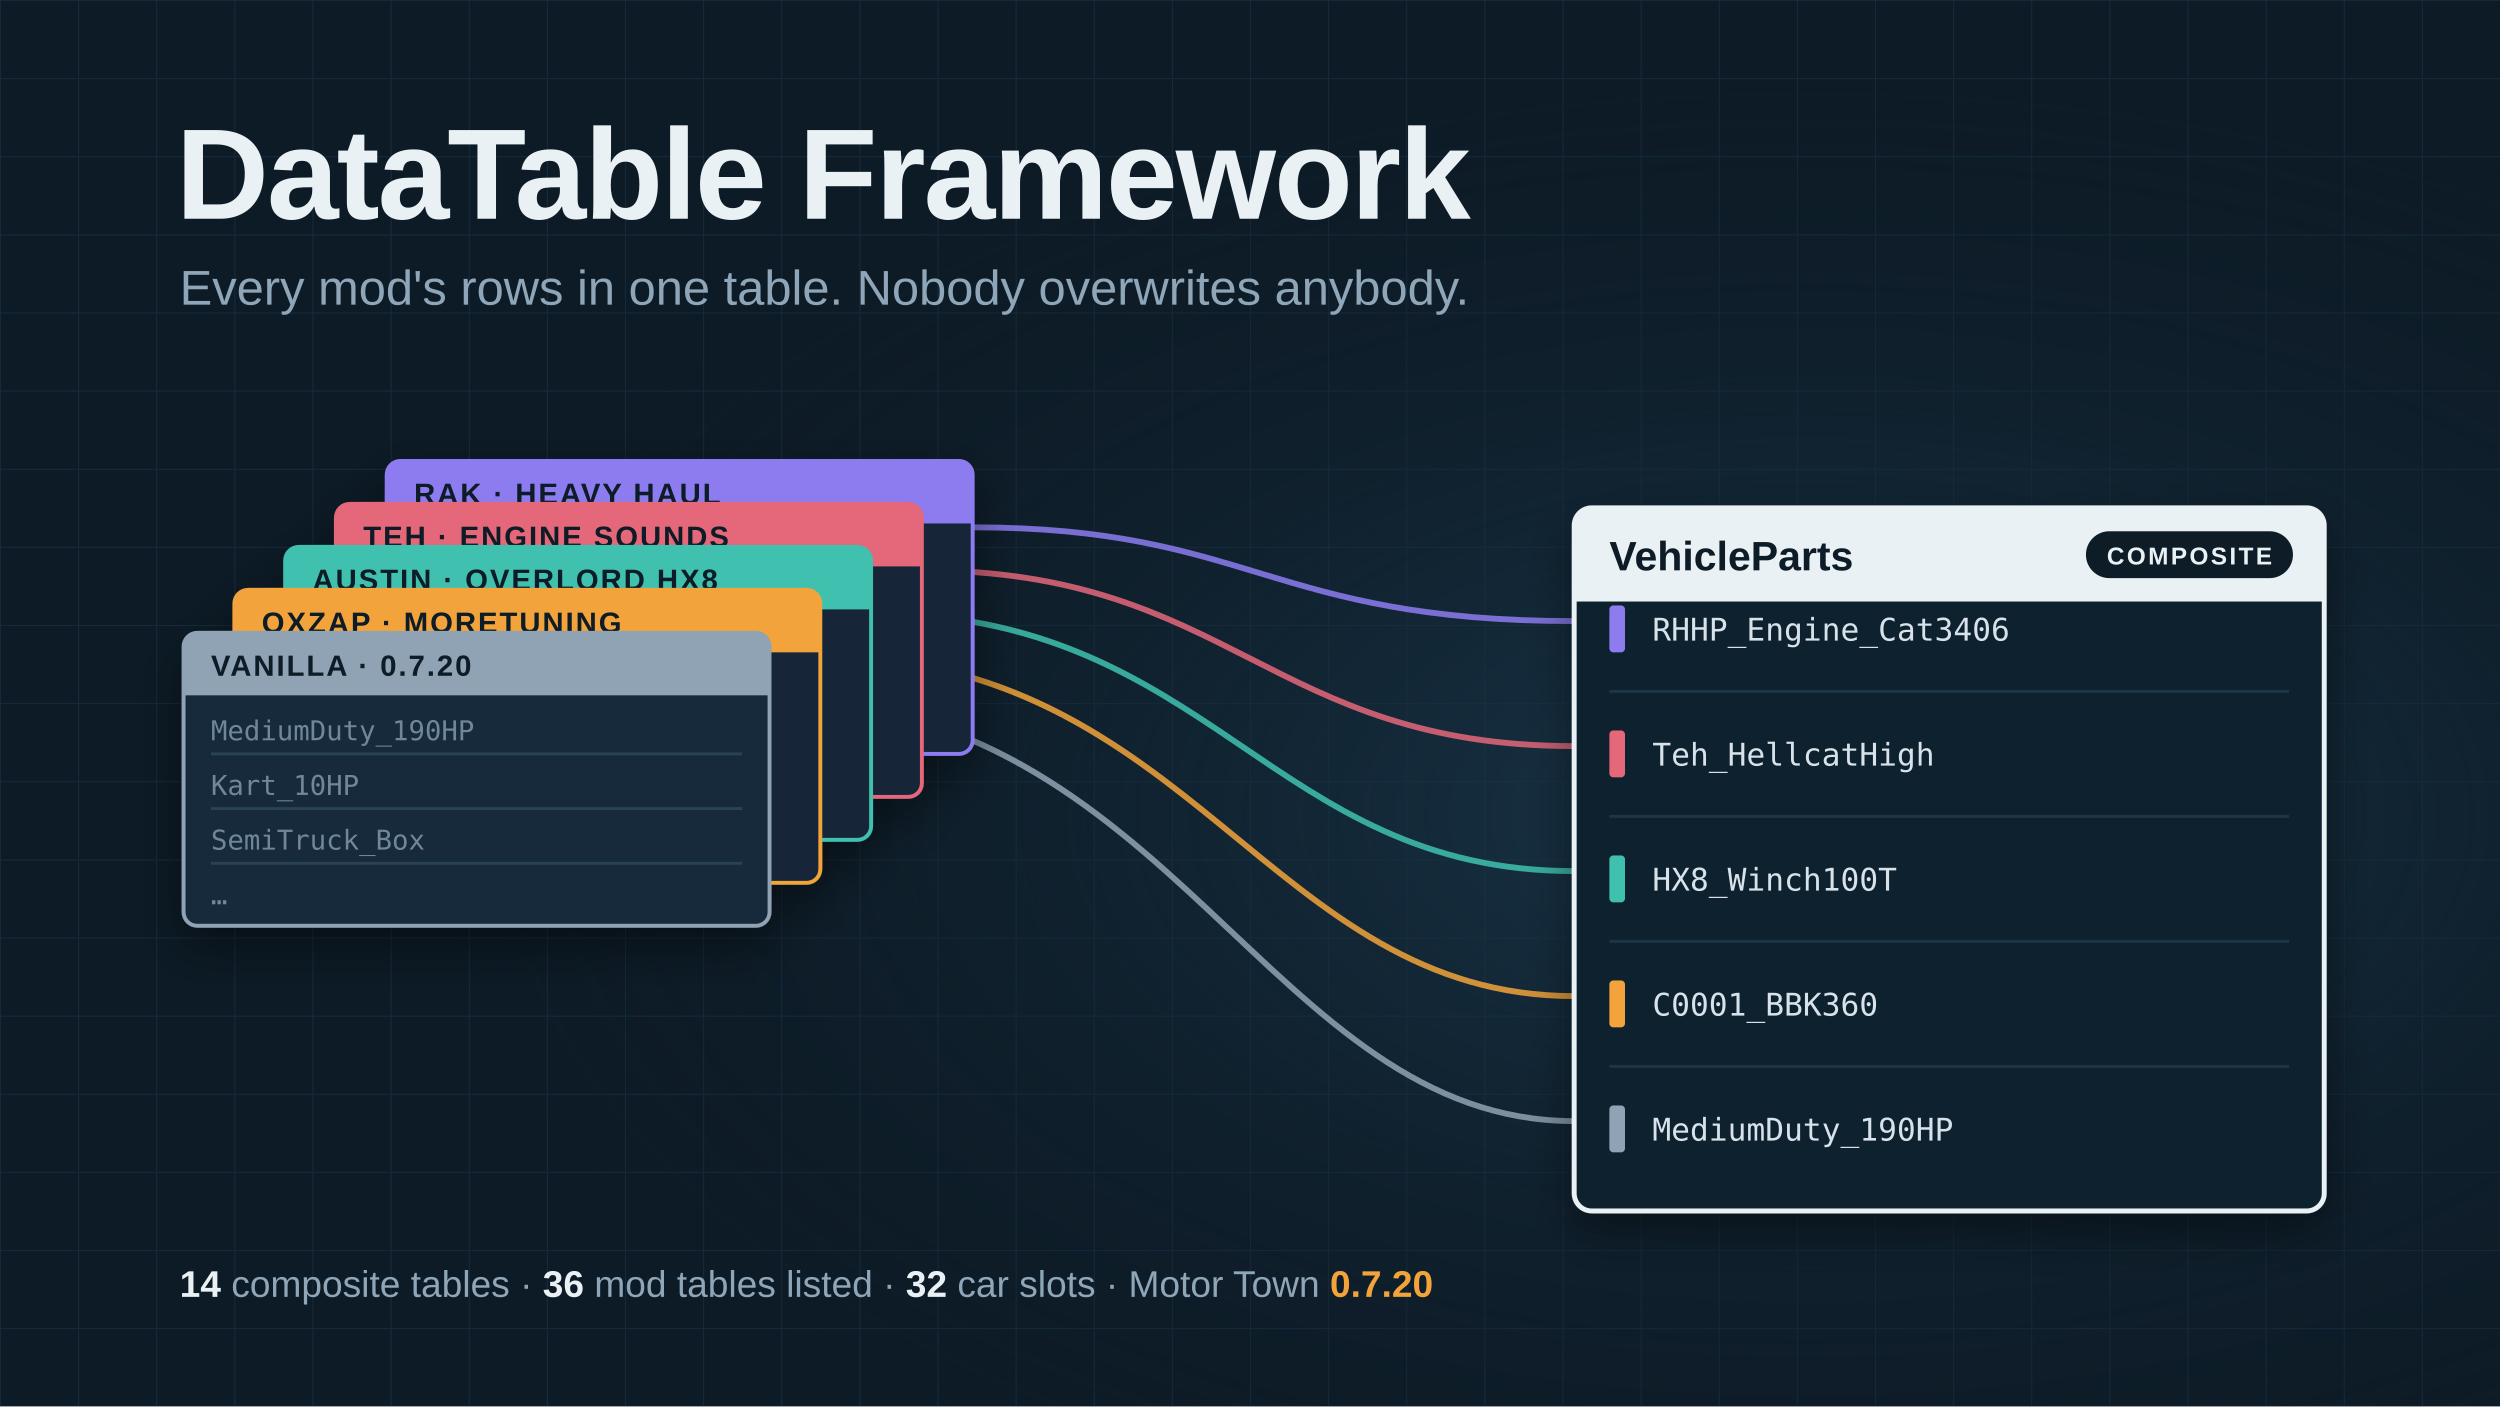
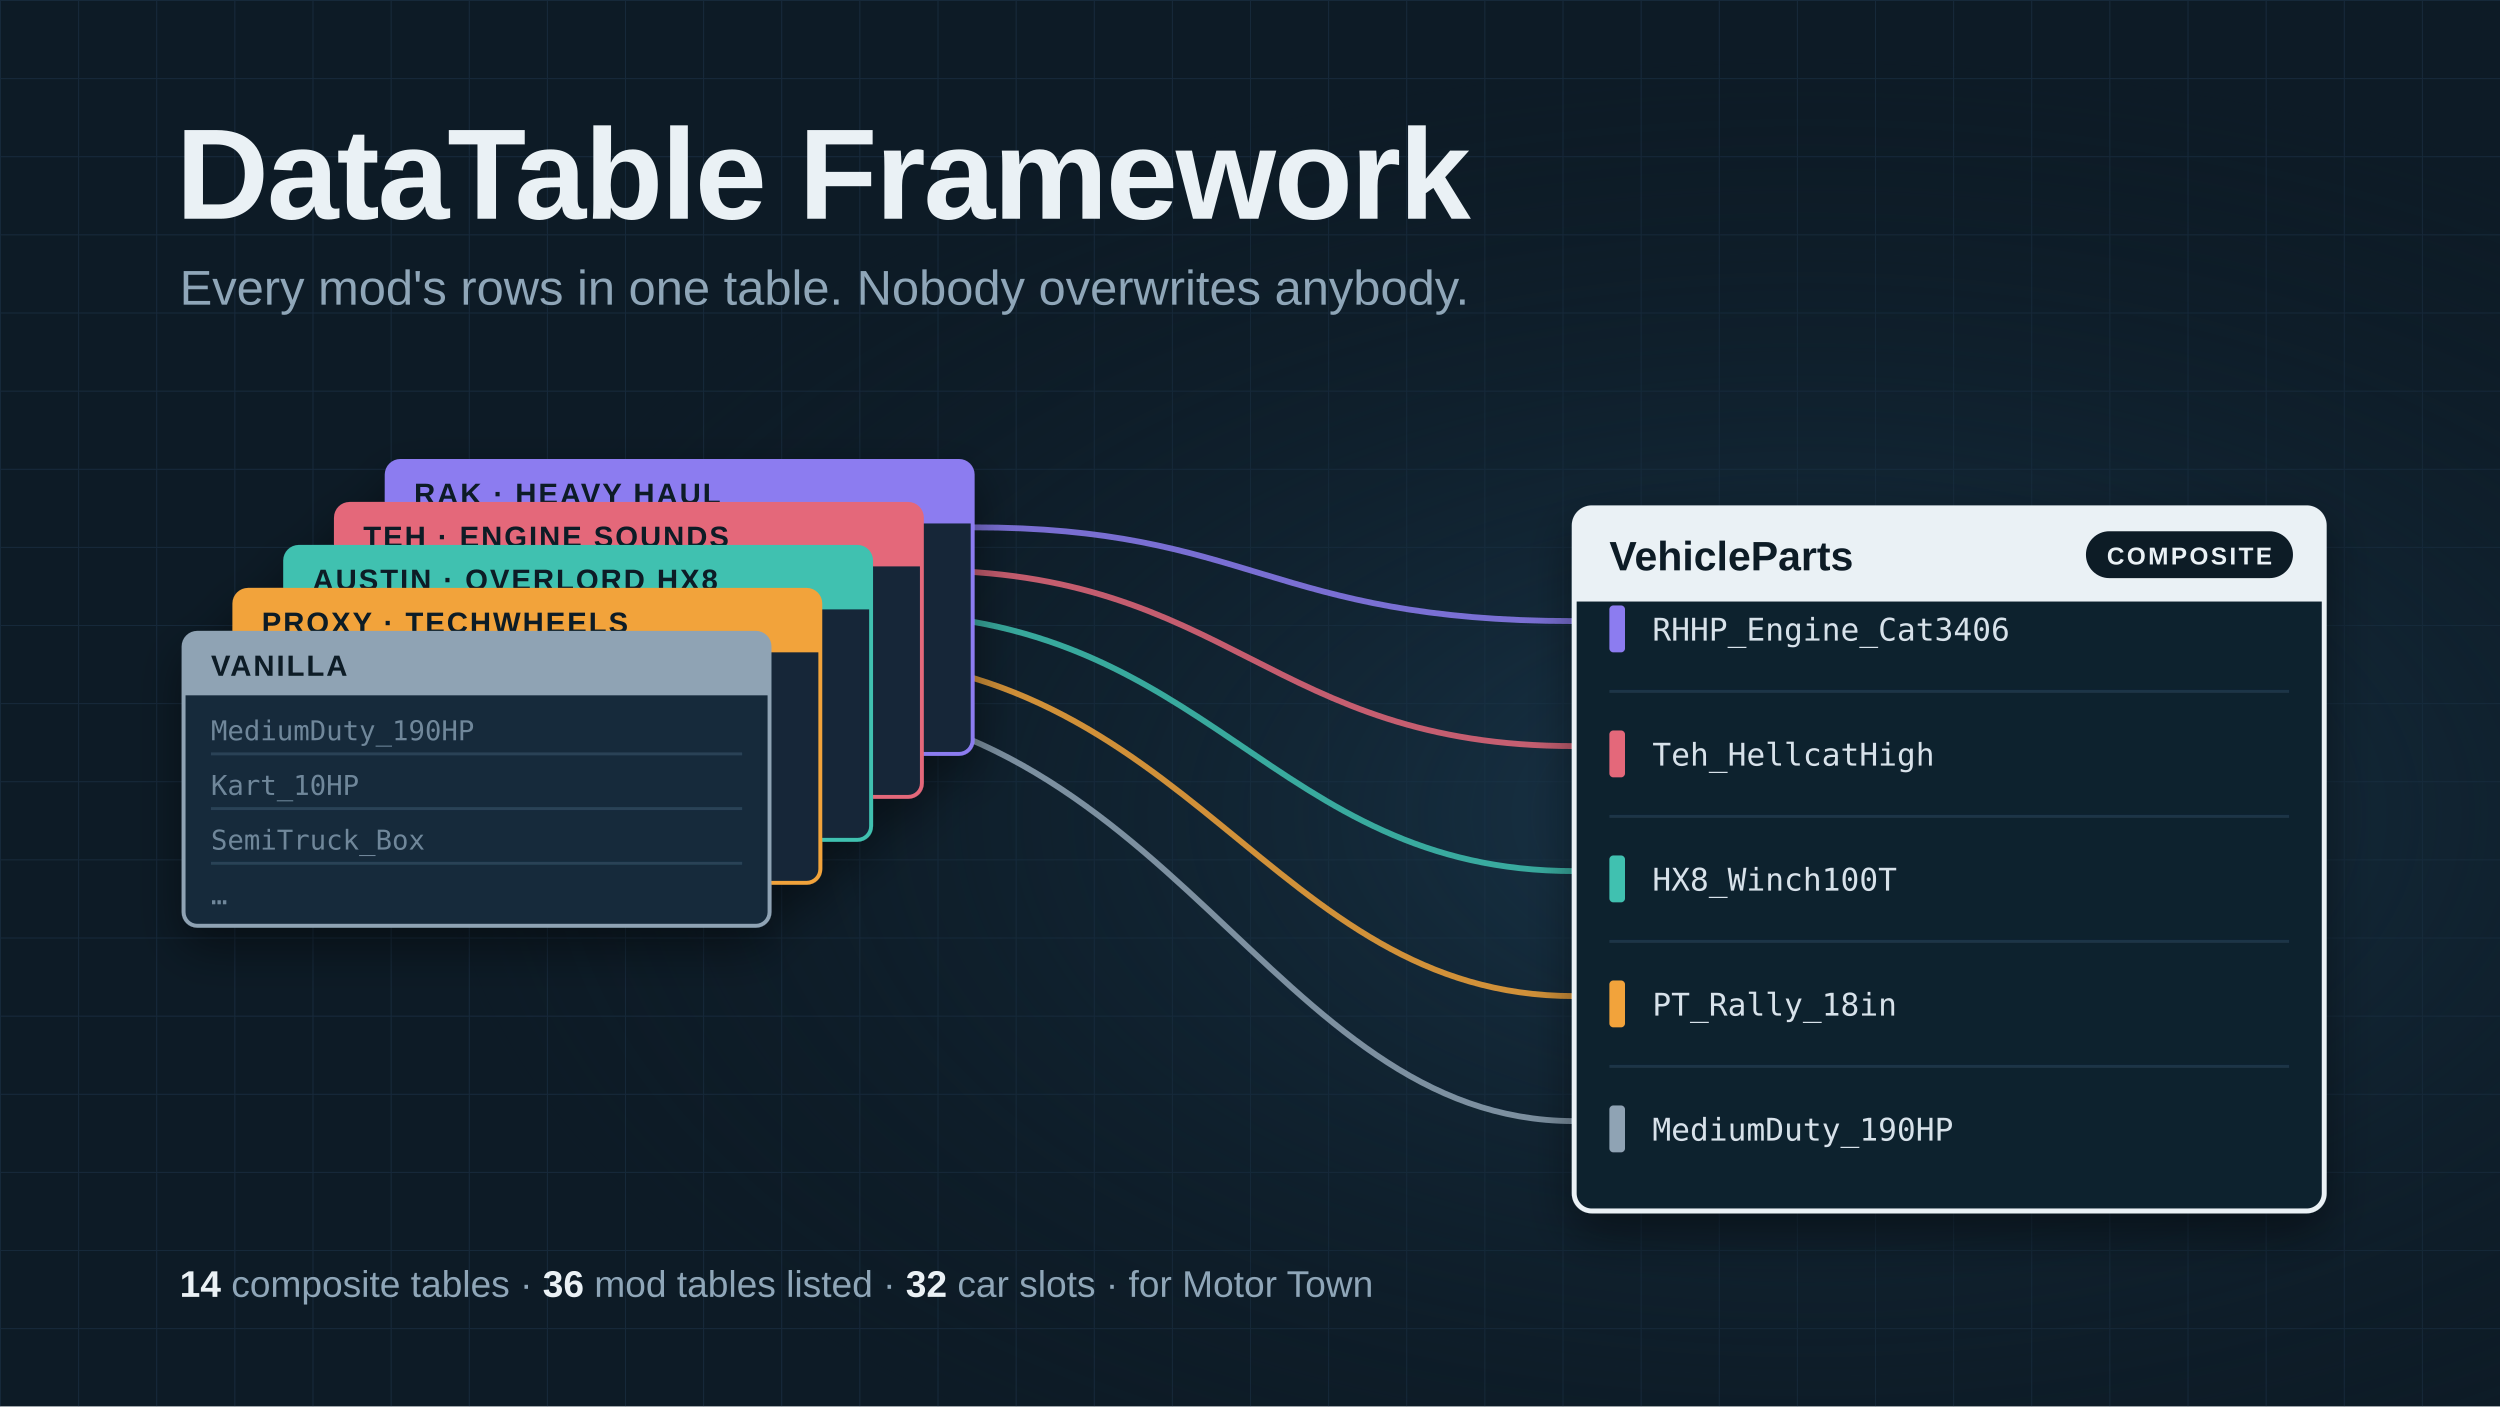
<svg xmlns="http://www.w3.org/2000/svg" viewBox="0 0 1280 720" width="1280" height="720" role="img" aria-labelledby="t d">
  <defs>
    <pattern id="grid" width="40" height="40" patternUnits="userSpaceOnUse">
      <path d="M40 0H0V40" fill="none" stroke="#16293A" stroke-width="1" />
    </pattern>
    <radialGradient id="glow" cx="72%" cy="58%" r="55%">
      <stop offset="0" stop-color="#1B3A50" stop-opacity="0.9" />
      <stop offset="1" stop-color="#0D1B26" stop-opacity="0" />
    </radialGradient>
    <filter id="lift" x="-10%" y="-10%" width="120%" height="130%">
      <feDropShadow dx="0" dy="10" stdDeviation="12" flood-color="#000" flood-opacity="0.45" />
    </filter>
  </defs>
  <rect width="1280" height="720" fill="#0D1B26" />
  <rect width="1280" height="720" fill="url(#grid)" />
  <rect width="1280" height="720" fill="url(#glow)" />
  <text x="90" y="112" fill="#EAF1F5" font-family="'Space Grotesk','Segoe UI',Arial,sans-serif" font-size="66" font-weight="700" letter-spacing="-1">DataTable Framework</text>
  <text x="92" y="156" fill="#8FA6B8" font-family="'Space Grotesk','Segoe UI',Arial,sans-serif" font-size="25">Every mod's rows in one table. Nobody overwrites anybody.</text>
  <g fill="none" stroke-width="3" stroke-linecap="round" opacity="0.85">
    <path d="M498 270 C640 270 650 318 806 318" stroke="#8C7CF0" />
    <path d="M472 292 C630 292 650 382 806 382" stroke="#E4677A" />
    <path d="M446 314 C620 314 650 446 806 446" stroke="#3FC1B0" />
    <path d="M420 336 C610 336 650 510 806 510" stroke="#F2A33A" />
    <path d="M394 358 C600 358 650 574 806 574" stroke="#8FA3B4" />
  </g>
  <g font-family="'Space Grotesk','Segoe UI',Arial,sans-serif" filter="url(#lift)">
    <g transform="translate(198 236)">
      <rect width="300" height="150" rx="7" fill="#132637" stroke="#8C7CF0" stroke-width="2" />
      <path d="M0 7a7 7 0 0 1 7-7h286a7 7 0 0 1 7 7v25H0z" fill="#8C7CF0" />
      <text x="14" y="22" fill="#0D1B26" font-size="15" font-weight="700" letter-spacing="1">RAK · HEAVY HAUL</text>
    </g>
    <g transform="translate(172 258)">
      <rect width="300" height="150" rx="7" fill="#132637" stroke="#E4677A" stroke-width="2" />
      <path d="M0 7a7 7 0 0 1 7-7h286a7 7 0 0 1 7 7v25H0z" fill="#E4677A" />
      <text x="14" y="22" fill="#0D1B26" font-size="15" font-weight="700" letter-spacing="1">TEH · ENGINE SOUNDS</text>
    </g>
    <g transform="translate(146 280)">
      <rect width="300" height="150" rx="7" fill="#132637" stroke="#3FC1B0" stroke-width="2" />
      <path d="M0 7a7 7 0 0 1 7-7h286a7 7 0 0 1 7 7v25H0z" fill="#3FC1B0" />
      <text x="14" y="22" fill="#0D1B26" font-size="15" font-weight="700" letter-spacing="1">AUSTIN · OVERLORD HX8</text>
    </g>
    <g transform="translate(120 302)">
      <rect width="300" height="150" rx="7" fill="#132637" stroke="#F2A33A" stroke-width="2" />
      <path d="M0 7a7 7 0 0 1 7-7h286a7 7 0 0 1 7 7v25H0z" fill="#F2A33A" />
-       <text x="14" y="22" fill="#0D1B26" font-size="15" font-weight="700" letter-spacing="1">QXZAP · MORETUNING</text>
+       <text x="14" y="22" fill="#0D1B26" font-size="15" font-weight="700" letter-spacing="1">PROXY · TECHWHEELS</text>
    </g>
    <g transform="translate(94 324)">
      <rect width="300" height="150" rx="7" fill="#15293B" stroke="#8FA3B4" stroke-width="2" />
      <path d="M0 7a7 7 0 0 1 7-7h286a7 7 0 0 1 7 7v25H0z" fill="#8FA3B4" />
-       <text x="14" y="22" fill="#0D1B26" font-size="15" font-weight="700" letter-spacing="1">VANILLA · 0.7.20</text>
+       <text x="14" y="22" fill="#0D1B26" font-size="15" font-weight="700" letter-spacing="1">VANILLA</text>
      <g stroke="#2A4357" stroke-width="1.5">
        <line x1="14" y1="62" x2="286" y2="62" />
        <line x1="14" y1="90" x2="286" y2="90" />
        <line x1="14" y1="118" x2="286" y2="118" />
      </g>
      <g fill="#6F879A" font-family="'JetBrains Mono',Consolas,monospace" font-size="14">
        <text x="14" y="55">MediumDuty_190HP</text>
        <text x="14" y="83">Kart_10HP</text>
        <text x="14" y="111">SemiTruck_Box</text>
        <text x="14" y="139">…</text>
      </g>
    </g>
  </g>
  <g transform="translate(806 260)" filter="url(#lift)">
    <rect width="384" height="360" rx="9" fill="#10222F" stroke="#EAF1F5" stroke-width="2.5" />
    <path d="M0 9a9 9 0 0 1 9-9h366a9 9 0 0 1 9 9v39H0z" fill="#EAF1F5" />
    <text x="18" y="32" fill="#0D1B26" font-family="'Space Grotesk','Segoe UI',Arial,sans-serif" font-size="21" font-weight="700">VehicleParts</text>
    <rect x="262" y="12" width="106" height="24" rx="12" fill="#0D1B26" />
    <text x="315" y="29" fill="#EAF1F5" text-anchor="middle" font-family="'Space Grotesk','Segoe UI',Arial,sans-serif" font-size="12.5" font-weight="700" letter-spacing="1.2">COMPOSITE</text>
    <g font-family="'JetBrains Mono',Consolas,monospace" font-size="16" fill="#D7E2EA">
      <rect x="18" y="50" width="8" height="24" rx="2" fill="#8C7CF0" />
      <text x="40" y="68">RHHP_Engine_Cat3406</text>
      <rect x="18" y="114" width="8" height="24" rx="2" fill="#E4677A" />
      <text x="40" y="132">Teh_HellcatHigh</text>
      <rect x="18" y="178" width="8" height="24" rx="2" fill="#3FC1B0" />
      <text x="40" y="196">HX8_Winch100T</text>
      <rect x="18" y="242" width="8" height="24" rx="2" fill="#F2A33A" />
-       <text x="40" y="260">C0001_BBK360</text>
+       <text x="40" y="260">PT_Rally_18in</text>
      <rect x="18" y="306" width="8" height="24" rx="2" fill="#8FA3B4" />
      <text x="40" y="324">MediumDuty_190HP</text>
    </g>
    <g stroke="#1E3546" stroke-width="1.5">
      <line x1="18" y1="94" x2="366" y2="94" />
      <line x1="18" y1="158" x2="366" y2="158" />
      <line x1="18" y1="222" x2="366" y2="222" />
      <line x1="18" y1="286" x2="366" y2="286" />
    </g>
  </g>
  <g font-family="'Space Grotesk','Segoe UI',Arial,sans-serif" font-size="19" fill="#8FA6B8">
    <text x="92" y="664">
-       <tspan fill="#EAF1F5" font-weight="700">14</tspan> composite tables   ·   <tspan fill="#EAF1F5" font-weight="700">36</tspan> mod tables listed   ·   <tspan fill="#EAF1F5" font-weight="700">32</tspan> car slots   ·   Motor Town <tspan fill="#F2A33A" font-weight="700">0.7.20</tspan>
-     </text>
+       <tspan fill="#EAF1F5" font-weight="700">14</tspan> composite tables   ·   <tspan fill="#EAF1F5" font-weight="700">36</tspan> mod tables listed   ·   <tspan fill="#EAF1F5" font-weight="700">32</tspan> car slots   ·   for Motor Town</text>
  </g>
</svg>
